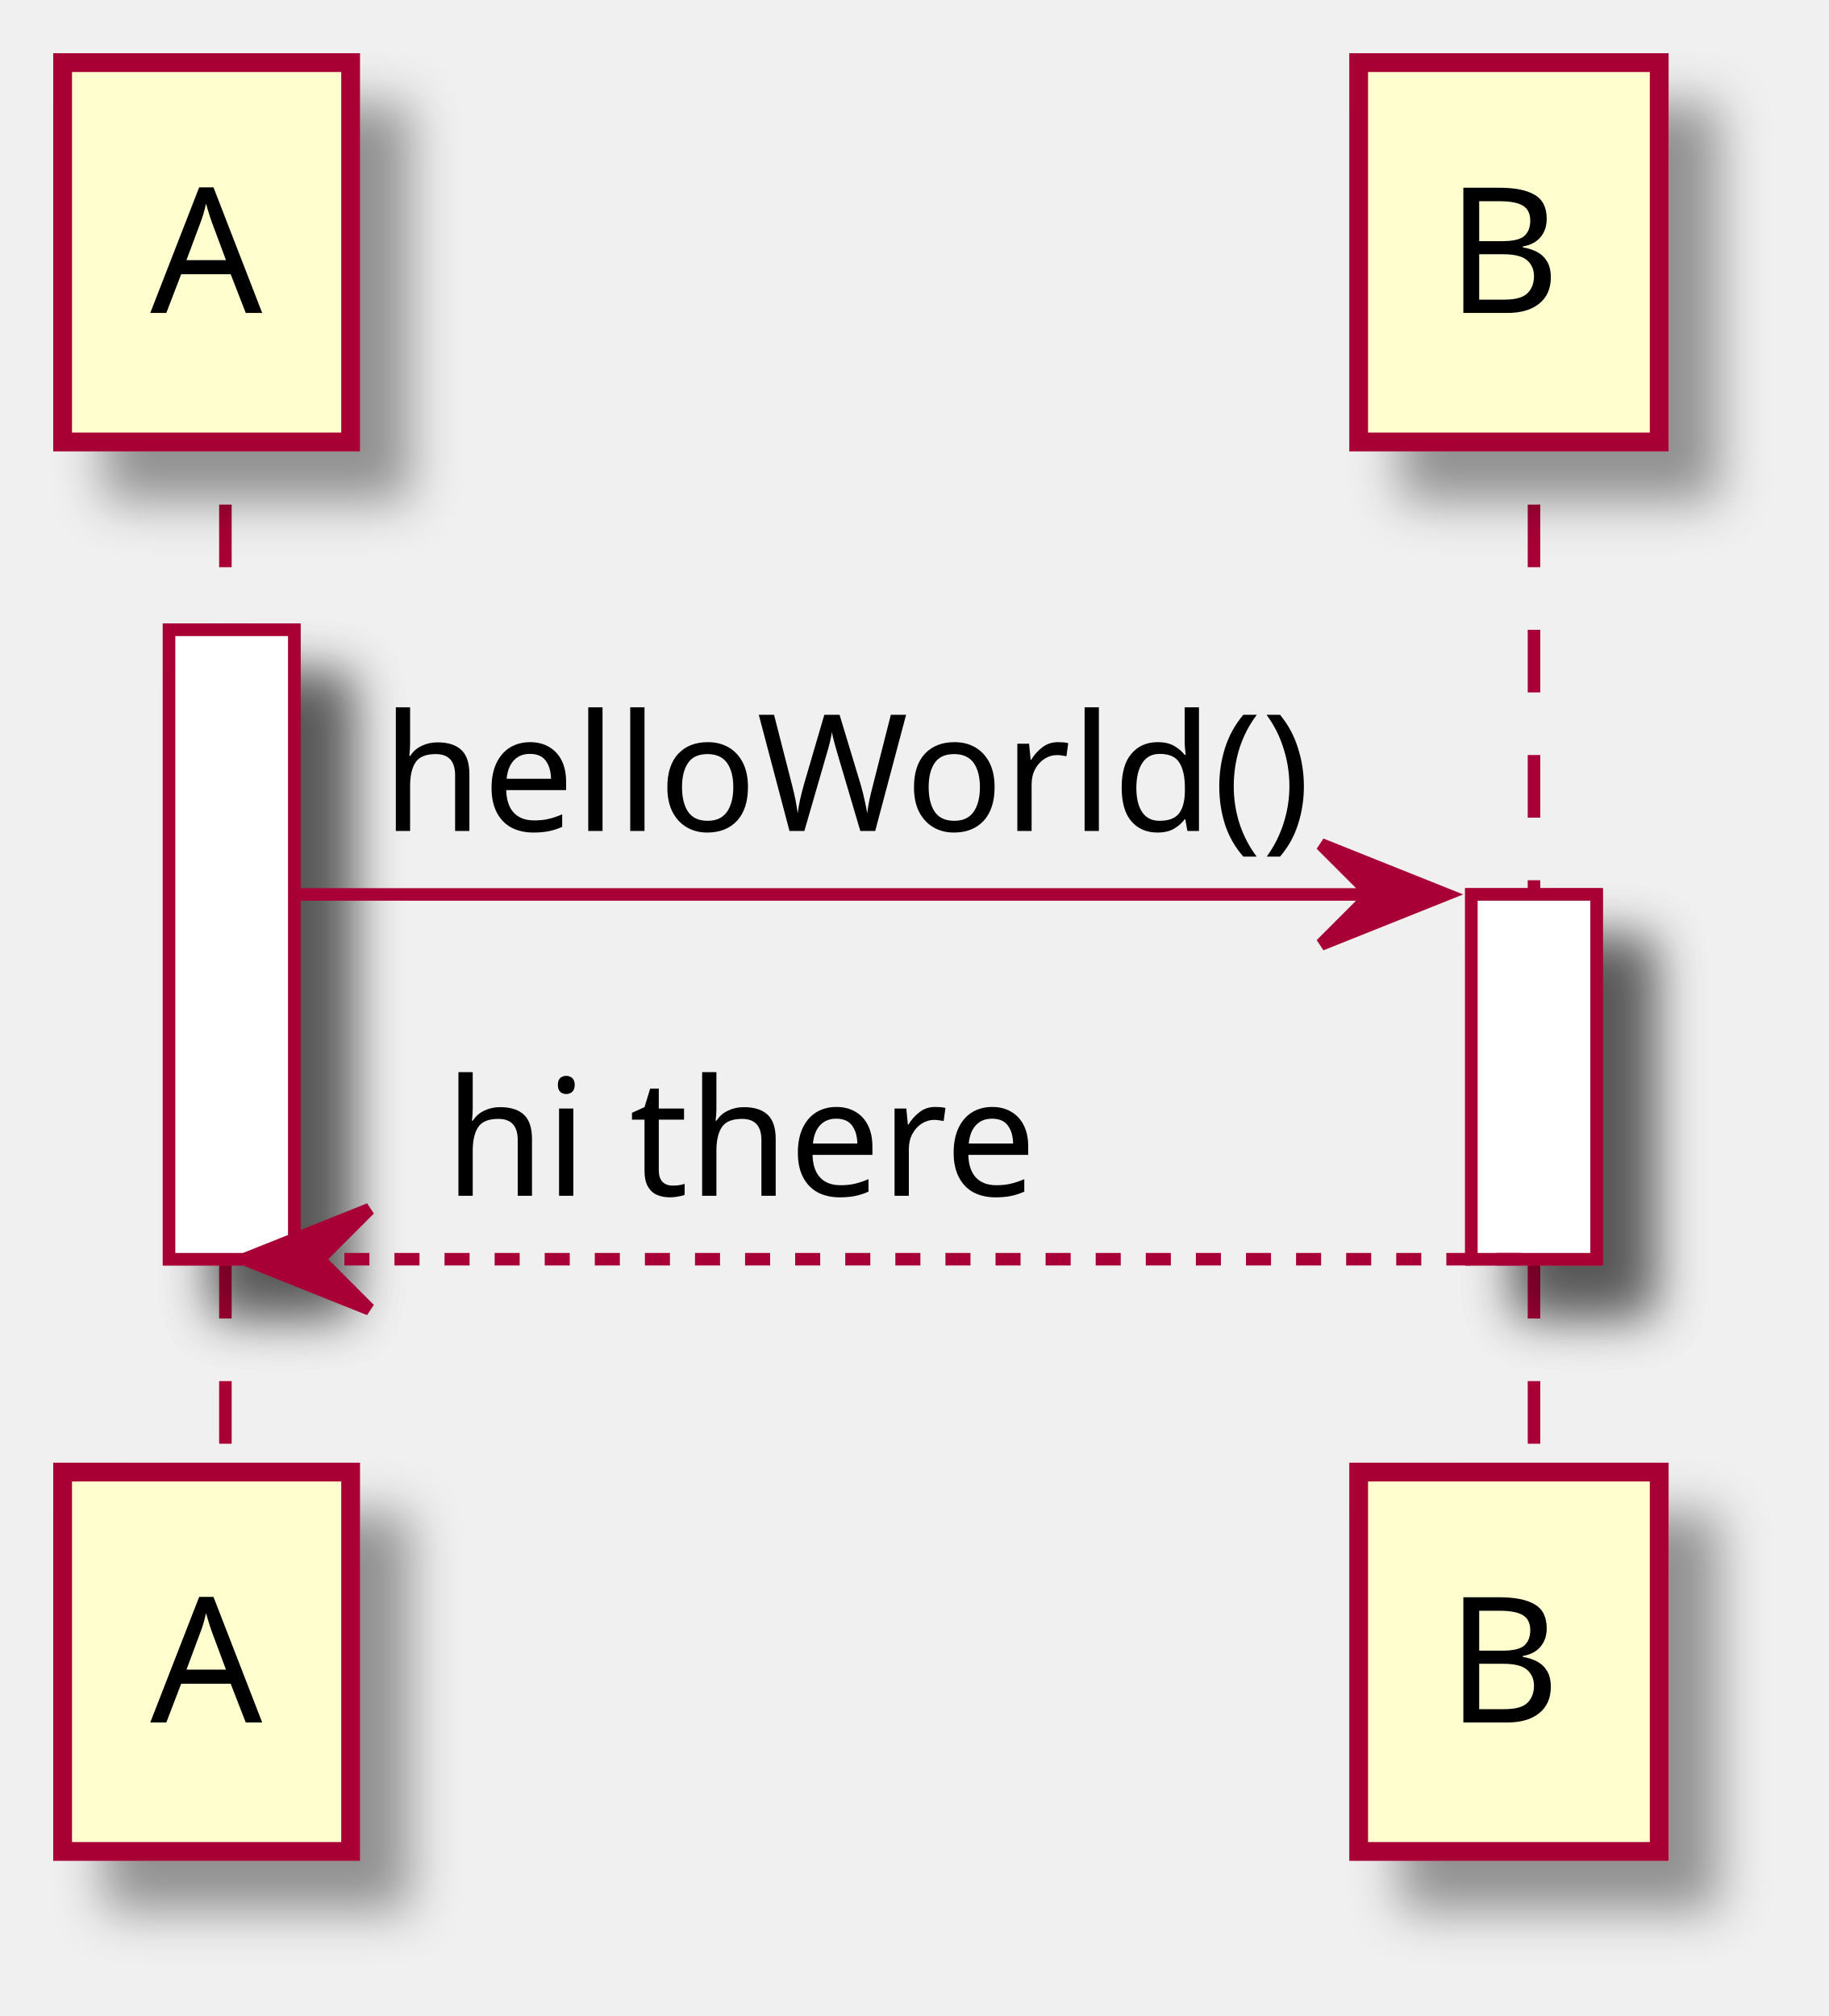
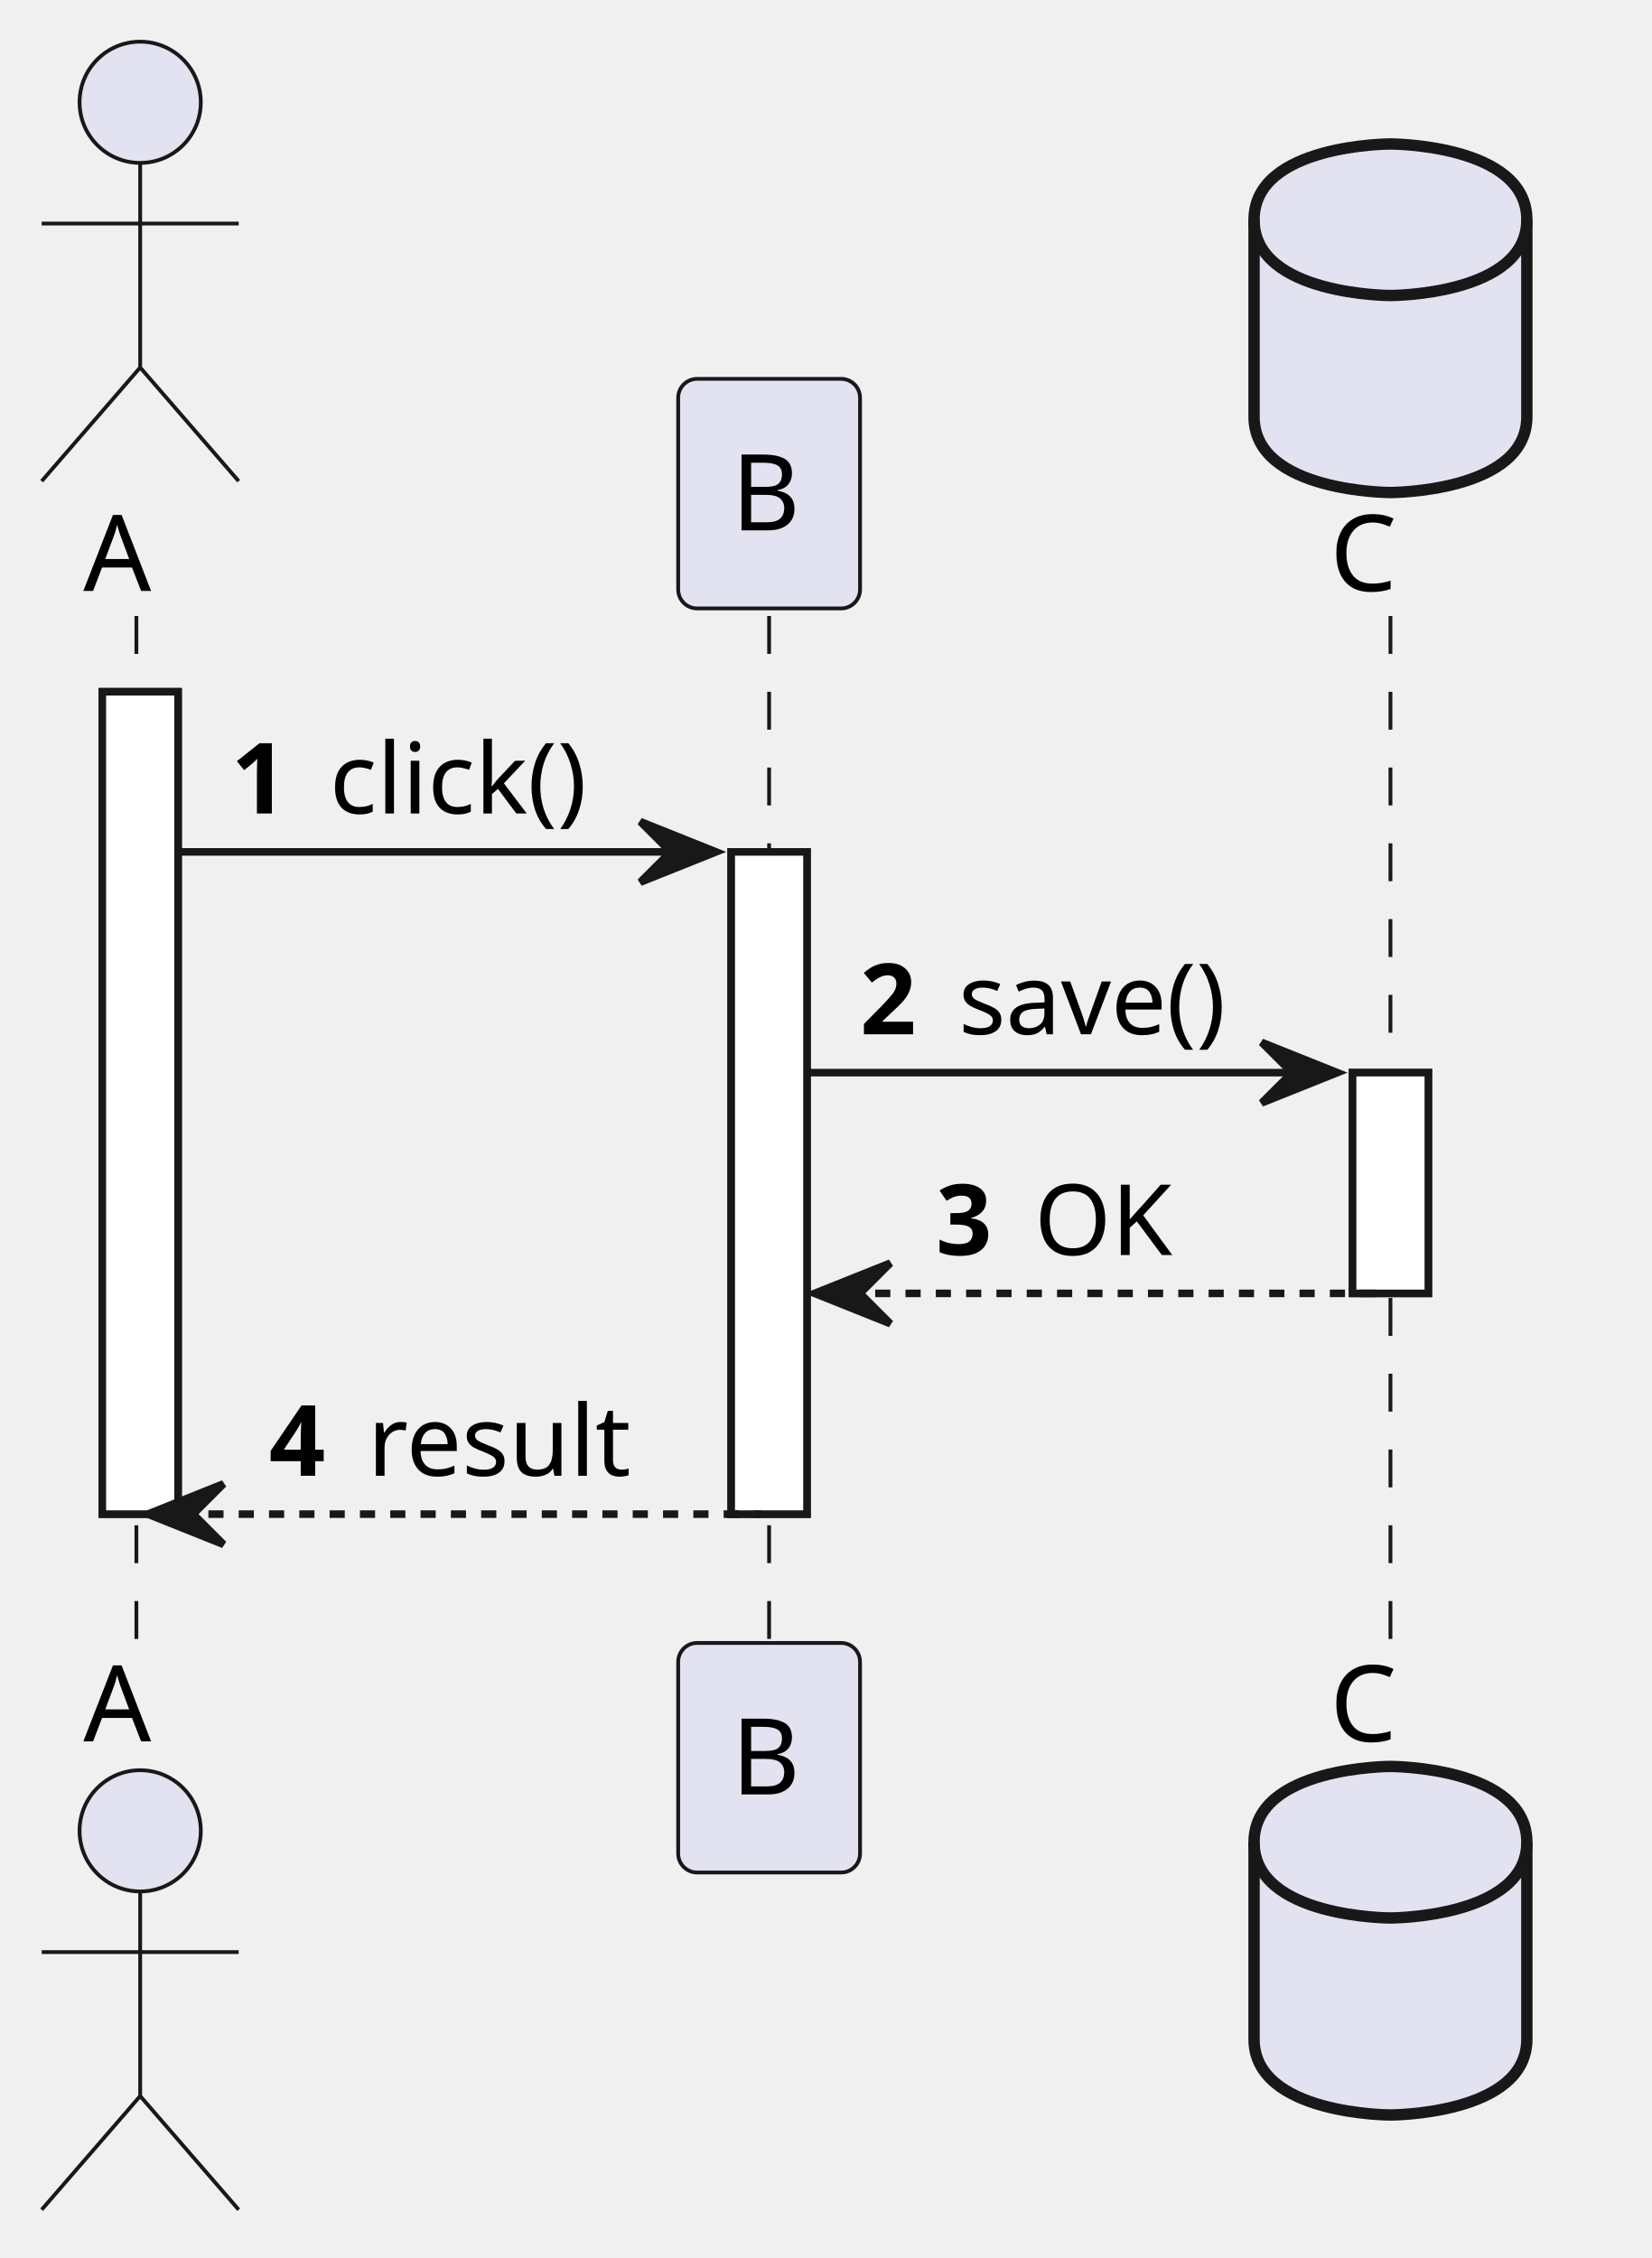
- <svg xmlns="http://www.w3.org/2000/svg" contentScriptType="application/ecmascript" contentStyleType="text/css" height="161px" preserveAspectRatio="none" style="width:146px;height:161px;background:#FFFFFF;" version="1.1" viewBox="0 0 146 161" width="146px" zoomAndPan="magnify">
-   <defs>
-     <filter height="300%" id="f1qotbmfxviw45" width="300%" x="-1" y="-1">
-       <feGaussianBlur result="blurOut" stdDeviation="2.0" />
-       <feColorMatrix in="blurOut" result="blurOut2" type="matrix" values="0 0 0 0 0 0 0 0 0 0 0 0 0 0 0 0 0 0 .4 0" />
-       <feOffset dx="4.0" dy="4.0" in="blurOut2" result="blurOut3" />
-       <feBlend in="SourceGraphic" in2="blurOut3" mode="normal" />
-     </filter>
-   </defs>
+ <svg xmlns="http://www.w3.org/2000/svg" contentStyleType="text/css" height="298px" preserveAspectRatio="none" style="width:218px;height:298px;background:#FFFFFF;" version="1.1" viewBox="0 0 218 298" width="218px" zoomAndPan="magnify">
+   <defs />
  <g>
-     <rect fill="#FFFFFF" filter="url(#f1qotbmfxviw45)" height="50.266" style="stroke:#A80036;stroke-width:1.0;" width="10" x="13.5" y="50.297" />
-     <rect fill="#FFFFFF" filter="url(#f1qotbmfxviw45)" height="29.133" style="stroke:#A80036;stroke-width:1.0;" width="10" x="117.5" y="71.43" />
-     <line style="stroke:#A80036;stroke-width:1.0;stroke-dasharray:5.0,5.0;" x1="18" x2="18" y1="40.297" y2="118.562" />
-     <line style="stroke:#A80036;stroke-width:1.0;stroke-dasharray:5.0,5.0;" x1="122.5" x2="122.5" y1="40.297" y2="118.562" />
-     <rect fill="#FEFECE" filter="url(#f1qotbmfxviw45)" height="30.297" style="stroke:#A80036;stroke-width:1.5;" width="23" x="5" y="5" />
-     <text fill="#000000" font-family="sans-serif" font-size="14" lengthAdjust="spacing" textLength="9" x="12" y="24.995">A</text>
-     <rect fill="#FEFECE" filter="url(#f1qotbmfxviw45)" height="30.297" style="stroke:#A80036;stroke-width:1.5;" width="23" x="5" y="117.562" />
-     <text fill="#000000" font-family="sans-serif" font-size="14" lengthAdjust="spacing" textLength="9" x="12" y="137.558">A</text>
-     <rect fill="#FEFECE" filter="url(#f1qotbmfxviw45)" height="30.297" style="stroke:#A80036;stroke-width:1.5;" width="24" x="108.5" y="5" />
-     <text fill="#000000" font-family="sans-serif" font-size="14" lengthAdjust="spacing" textLength="10" x="115.5" y="24.995">B</text>
-     <rect fill="#FEFECE" filter="url(#f1qotbmfxviw45)" height="30.297" style="stroke:#A80036;stroke-width:1.5;" width="24" x="108.5" y="117.562" />
-     <text fill="#000000" font-family="sans-serif" font-size="14" lengthAdjust="spacing" textLength="10" x="115.5" y="137.558">B</text>
-     <rect fill="#FFFFFF" filter="url(#f1qotbmfxviw45)" height="50.266" style="stroke:#A80036;stroke-width:1.0;" width="10" x="13.5" y="50.297" />
-     <rect fill="#FFFFFF" filter="url(#f1qotbmfxviw45)" height="29.133" style="stroke:#A80036;stroke-width:1.0;" width="10" x="117.5" y="71.43" />
-     <polygon fill="#A80036" points="105.5,67.43,115.5,71.43,105.5,75.43,109.5,71.43" style="stroke:#A80036;stroke-width:1.0;" />
-     <line style="stroke:#A80036;stroke-width:1.0;" x1="23.5" x2="111.5" y1="71.43" y2="71.43" />
-     <text fill="#000000" font-family="sans-serif" font-size="13" lengthAdjust="spacing" textLength="75" x="30.5" y="66.364">helloWorld()</text>
-     <polygon fill="#A80036" points="29.5,96.562,19.5,100.562,29.5,104.562,25.5,100.562" style="stroke:#A80036;stroke-width:1.0;" />
-     <line style="stroke:#A80036;stroke-width:1.0;stroke-dasharray:2.0,2.0;" x1="23.5" x2="121.5" y1="100.562" y2="100.562" />
-     <text fill="#000000" font-family="sans-serif" font-size="13" lengthAdjust="spacing" textLength="49" x="35.5" y="95.497">hi there</text>
+     <rect fill="#FFFFFF" height="108.531" style="stroke:#181818;stroke-width:1.0;" width="10" x="13.5" y="91.297" />
+     <rect fill="#FFFFFF" height="87.398" style="stroke:#181818;stroke-width:1.0;" width="10" x="96.5" y="112.43" />
+     <rect fill="#FFFFFF" height="29.133" style="stroke:#181818;stroke-width:1.0;" width="10" x="178.5" y="141.562" />
+     <line style="stroke:#181818;stroke-width:0.5;stroke-dasharray:5.0,5.0;" x1="18" x2="18" y1="81.297" y2="217.828" />
+     <line style="stroke:#181818;stroke-width:0.5;stroke-dasharray:5.0,5.0;" x1="101.5" x2="101.5" y1="81.297" y2="217.828" />
+     <line style="stroke:#181818;stroke-width:0.5;stroke-dasharray:5.0,5.0;" x1="183.5" x2="183.5" y1="81.297" y2="217.828" />
+     <text fill="#000000" font-family="sans-serif" font-size="14" lengthAdjust="spacing" textLength="9" x="11" y="77.995">A</text>
+     <ellipse cx="18.5" cy="13.5" fill="#E2E2F0" rx="8" ry="8" style="stroke:#181818;stroke-width:0.5;" />
+     <path d="M18.5,21.5 L18.5,48.5 M5.5,29.5 L31.5,29.5 M18.5,48.5 L5.5,63.5 M18.5,48.5 L31.5,63.5 " fill="none" style="stroke:#181818;stroke-width:0.5;" />
+     <text fill="#000000" font-family="sans-serif" font-size="14" lengthAdjust="spacing" textLength="9" x="11" y="229.823">A</text>
+     <ellipse cx="18.5" cy="241.625" fill="#E2E2F0" rx="8" ry="8" style="stroke:#181818;stroke-width:0.5;" />
+     <path d="M18.5,249.625 L18.5,276.625 M5.5,257.625 L31.5,257.625 M18.5,276.625 L5.5,291.625 M18.5,276.625 L31.5,291.625 " fill="none" style="stroke:#181818;stroke-width:0.5;" />
+     <rect fill="#E2E2F0" height="30.297" rx="2.5" ry="2.5" style="stroke:#181818;stroke-width:0.5;" width="24" x="89.5" y="50" />
+     <text fill="#000000" font-family="sans-serif" font-size="14" lengthAdjust="spacing" textLength="10" x="96.5" y="69.995">B</text>
+     <rect fill="#E2E2F0" height="30.297" rx="2.5" ry="2.5" style="stroke:#181818;stroke-width:0.5;" width="24" x="89.5" y="216.828" />
+     <text fill="#000000" font-family="sans-serif" font-size="14" lengthAdjust="spacing" textLength="10" x="96.5" y="236.823">B</text>
+     <text fill="#000000" font-family="sans-serif" font-size="14" lengthAdjust="spacing" textLength="10" x="175.5" y="77.995">C</text>
+     <path d="M165.5,29 C165.5,19 183.5,19 183.5,19 C183.5,19 201.5,19 201.5,29 L201.5,55 C201.5,65 183.5,65 183.5,65 C183.5,65 165.5,65 165.5,55 L165.5,29 " fill="#E2E2F0" style="stroke:#181818;stroke-width:1.5;" />
+     <path d="M165.5,29 C165.5,39 183.5,39 183.5,39 C183.5,39 201.5,39 201.5,29 " fill="none" style="stroke:#181818;stroke-width:1.5;" />
+     <text fill="#000000" font-family="sans-serif" font-size="14" lengthAdjust="spacing" textLength="10" x="175.5" y="229.823">C</text>
+     <path d="M165.5,243.125 C165.5,233.125 183.5,233.125 183.5,233.125 C183.5,233.125 201.5,233.125 201.5,243.125 L201.5,269.125 C201.5,279.125 183.5,279.125 183.5,279.125 C183.5,279.125 165.5,279.125 165.5,269.125 L165.5,243.125 " fill="#E2E2F0" style="stroke:#181818;stroke-width:1.5;" />
+     <path d="M165.5,243.125 C165.5,253.125 183.5,253.125 183.5,253.125 C183.5,253.125 201.5,253.125 201.5,243.125 " fill="none" style="stroke:#181818;stroke-width:1.5;" />
+     <rect fill="#FFFFFF" height="108.531" style="stroke:#181818;stroke-width:1.0;" width="10" x="13.5" y="91.297" />
+     <rect fill="#FFFFFF" height="87.398" style="stroke:#181818;stroke-width:1.0;" width="10" x="96.5" y="112.43" />
+     <rect fill="#FFFFFF" height="29.133" style="stroke:#181818;stroke-width:1.0;" width="10" x="178.5" y="141.562" />
+     <polygon fill="#181818" points="84.5,108.43,94.5,112.43,84.5,116.43,88.5,112.43" style="stroke:#181818;stroke-width:1.0;" />
+     <line style="stroke:#181818;stroke-width:1.0;" x1="23.5" x2="90.5" y1="112.43" y2="112.43" />
+     <text fill="#000000" font-family="sans-serif" font-size="13" font-weight="bold" lengthAdjust="spacing" textLength="9" x="30.5" y="107.364">1</text>
+     <text fill="#000000" font-family="sans-serif" font-size="13" lengthAdjust="spacing" textLength="37" x="43.5" y="107.364">click()</text>
+     <polygon fill="#181818" points="166.5,137.562,176.5,141.562,166.5,145.562,170.5,141.562" style="stroke:#181818;stroke-width:1.0;" />
+     <line style="stroke:#181818;stroke-width:1.0;" x1="106.5" x2="172.5" y1="141.562" y2="141.562" />
+     <text fill="#000000" font-family="sans-serif" font-size="13" font-weight="bold" lengthAdjust="spacing" textLength="9" x="113.5" y="136.497">2</text>
+     <text fill="#000000" font-family="sans-serif" font-size="13" lengthAdjust="spacing" textLength="40" x="126.5" y="136.497">save()</text>
+     <polygon fill="#181818" points="117.5,166.695,107.5,170.695,117.5,174.695,113.5,170.695" style="stroke:#181818;stroke-width:1.0;" />
+     <line style="stroke:#181818;stroke-width:1.0;stroke-dasharray:2.0,2.0;" x1="111.5" x2="182.5" y1="170.695" y2="170.695" />
+     <text fill="#000000" font-family="sans-serif" font-size="13" font-weight="bold" lengthAdjust="spacing" textLength="9" x="123.5" y="165.629">3</text>
+     <text fill="#000000" font-family="sans-serif" font-size="13" lengthAdjust="spacing" textLength="18" x="136.5" y="165.629">OK</text>
+     <polygon fill="#181818" points="29.5,195.828,19.5,199.828,29.5,203.828,25.5,199.828" style="stroke:#181818;stroke-width:1.0;" />
+     <line style="stroke:#181818;stroke-width:1.0;stroke-dasharray:2.0,2.0;" x1="23.5" x2="100.5" y1="199.828" y2="199.828" />
+     <text fill="#000000" font-family="sans-serif" font-size="13" font-weight="bold" lengthAdjust="spacing" textLength="9" x="35.5" y="194.762">4</text>
+     <text fill="#000000" font-family="sans-serif" font-size="13" lengthAdjust="spacing" textLength="36" x="48.5" y="194.762">result</text>
  </g>
</svg>
